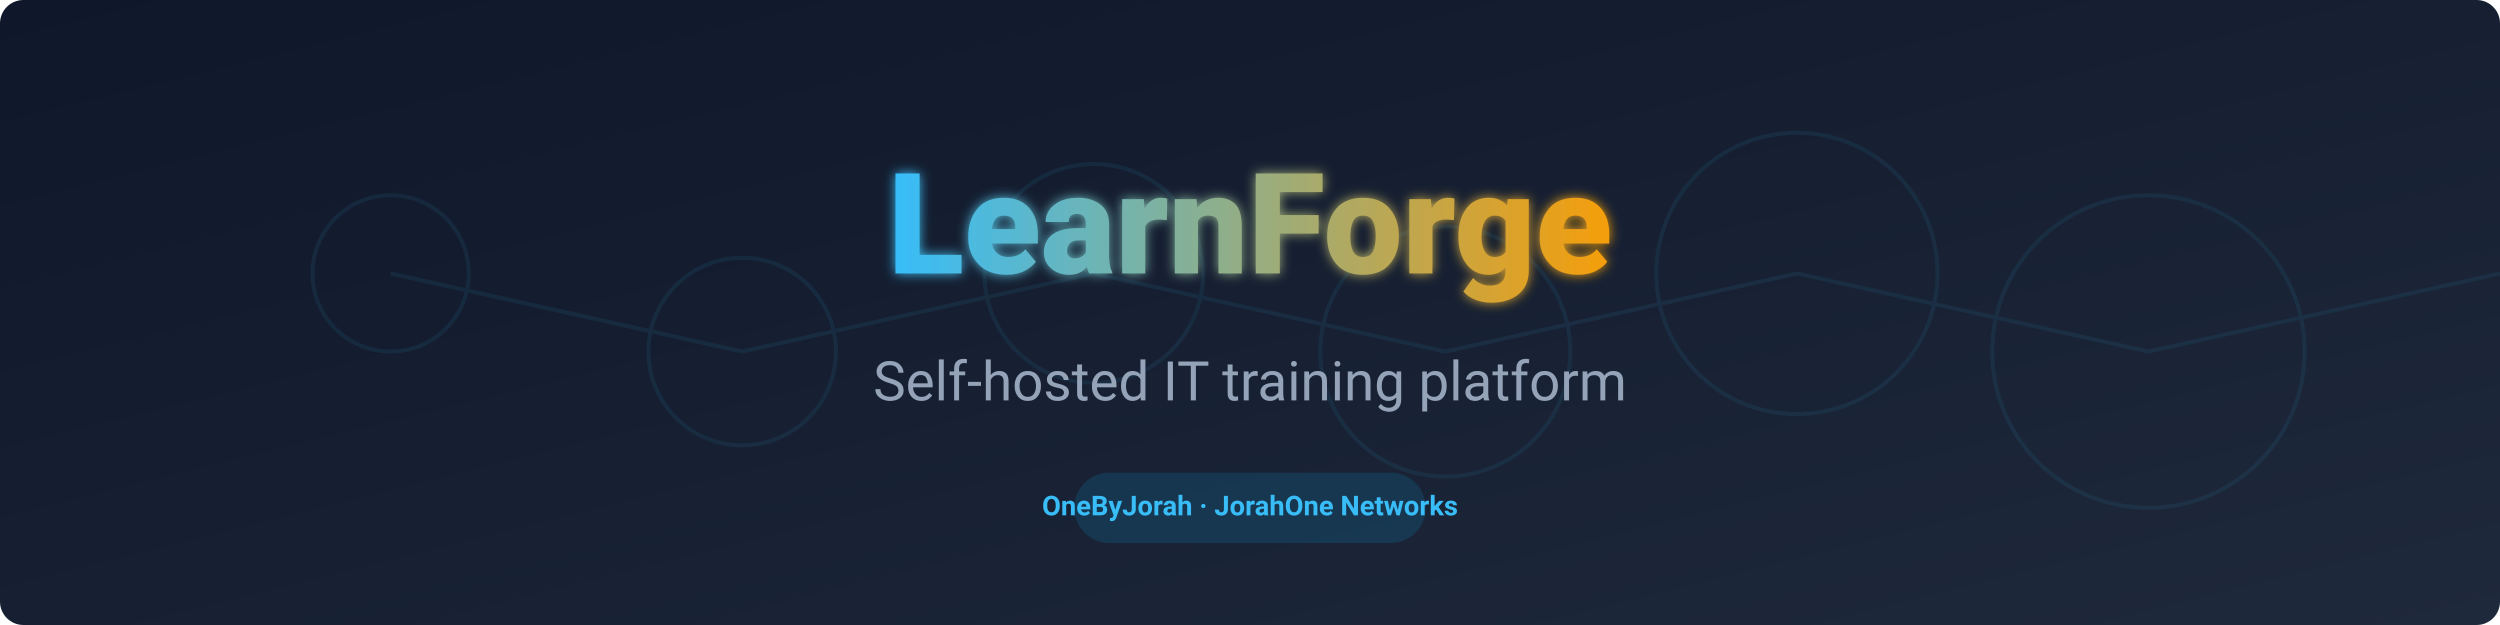
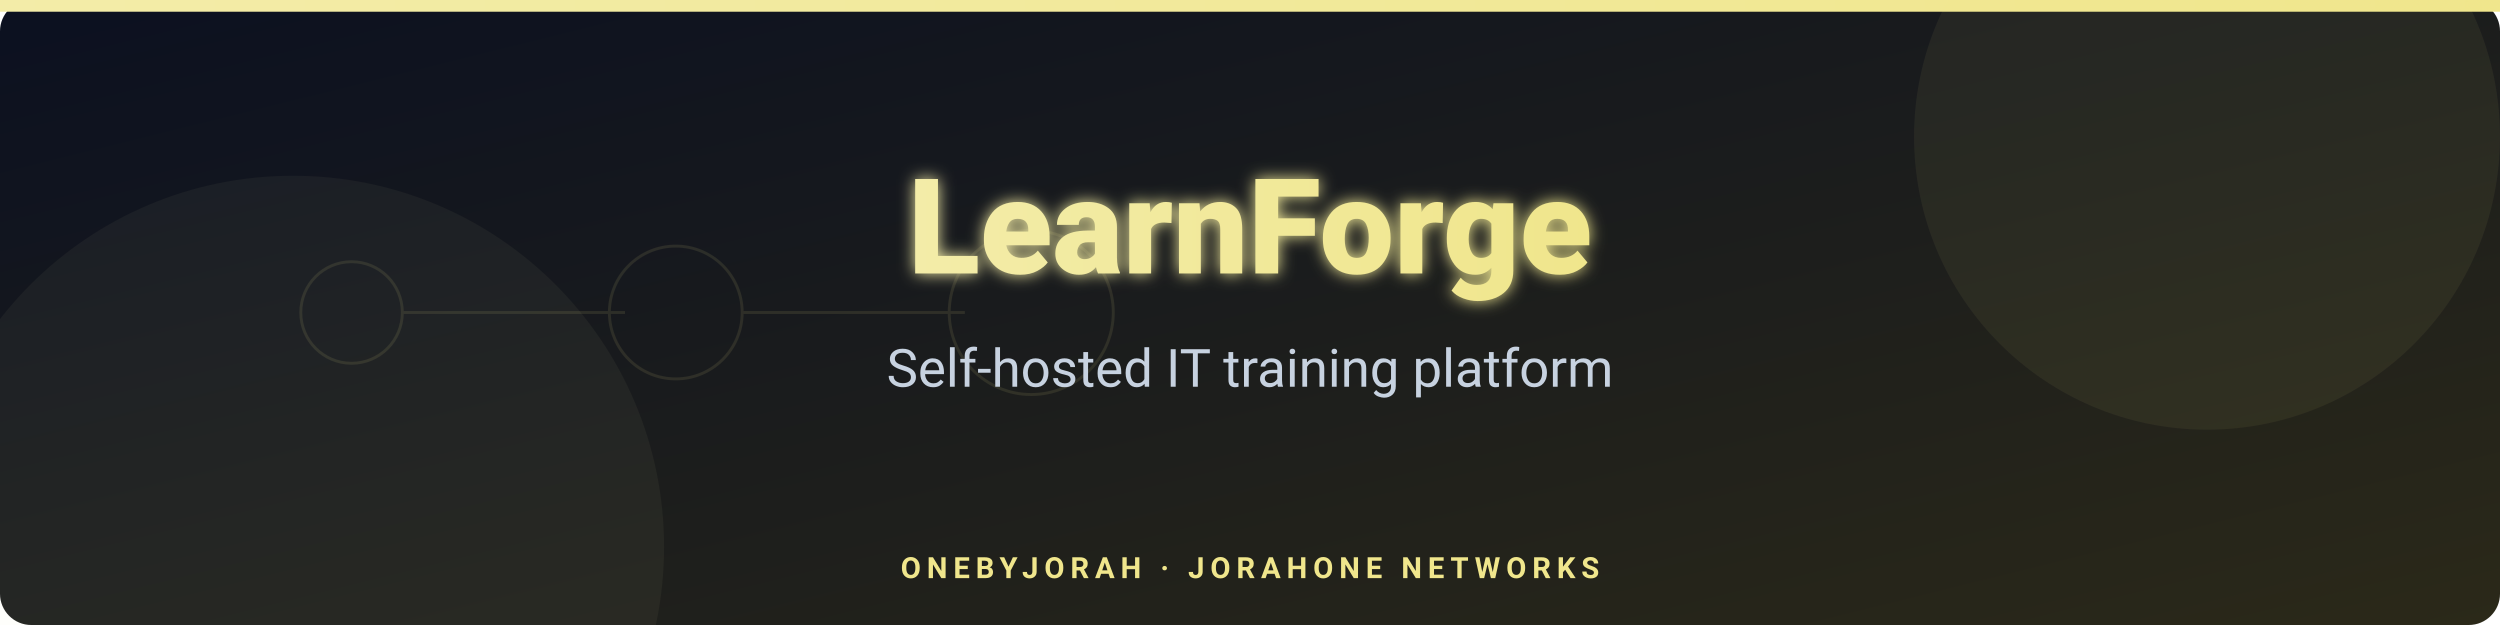
- <svg xmlns="http://www.w3.org/2000/svg" viewBox="0 0 1280 320" width="1280" height="320">
+ <svg xmlns="http://www.w3.org/2000/svg" viewBox="0 0 1280 320" width="1280" height="320" role="img" aria-label="LearnForge">
  <defs>
    <linearGradient id="bg" x1="0%" y1="0%" x2="100%" y2="100%">
-       <stop offset="0%" style="stop-color:#0f172a;stop-opacity:1" />
-       <stop offset="100%" style="stop-color:#1e293b;stop-opacity:1" />
+       <stop offset="0%" stop-color="#0b1020" />
+       <stop offset="100%" stop-color="#2b2919" />
    </linearGradient>
    <linearGradient id="accent" x1="0%" y1="0%" x2="100%" y2="0%">
-       <stop offset="0%" style="stop-color:#38bdf8;stop-opacity:1" />
-       <stop offset="100%" style="stop-color:#f59e0b;stop-opacity:1" />
+       <stop offset="0%" stop-color="#f3eca8" />
+       <stop offset="100%" stop-color="#f0e68c" />
    </linearGradient>
    <filter id="glow" x="-20%" y="-20%" width="140%" height="140%">
-       <feGaussianBlur stdDeviation="3" result="blur" />
-       <feComposite in="SourceGraphic" in2="blur" operator="over" />
+       <feGaussianBlur stdDeviation="4" result="b" />
+       <feComposite in="SourceGraphic" in2="b" operator="over" />
    </filter>
  </defs>
-   <rect width="1280" height="320" fill="url(#bg)" rx="12" />
-   <g opacity="0.08" stroke="#38bdf8" stroke-width="2" fill="none">
-     <circle cx="200" cy="140" r="40" />
-     <line x1="200" y1="140" x2="380" y2="180" />
-     <circle cx="380" cy="180" r="48" />
-     <line x1="380" y1="180" x2="560" y2="140" />
-     <circle cx="560" cy="140" r="56" />
-     <line x1="560" y1="140" x2="740" y2="180" />
-     <circle cx="740" cy="180" r="64" />
-     <line x1="740" y1="180" x2="920" y2="140" />
-     <circle cx="920" cy="140" r="72" />
-     <line x1="920" y1="140" x2="1100" y2="180" />
-     <circle cx="1100" cy="180" r="80" />
-     <line x1="1100" y1="180" x2="1280" y2="140" />
+   <rect width="1280" height="320" rx="16" fill="url(#bg)" />
+   <rect x="0" y="0" width="1280" height="6" fill="url(#accent)" />
+   <circle cx="1130" cy="70" r="150" fill="#f0e68c" opacity="0.06" />
+   <circle cx="150" cy="280" r="190" fill="#f3eca8" opacity="0.05" />
+   <g opacity="0.10" stroke="#f0e68c" stroke-width="1.5" fill="none">
+     <circle cx="180" cy="160" r="26" />
+     <line x1="206" y1="160" x2="320" y2="160" />
+     <circle cx="346" cy="160" r="34" />
+     <line x1="380" y1="160" x2="494" y2="160" />
+     <circle cx="528" cy="160" r="42" />
  </g>
-   <text x="640" y="140" font-family="-apple-system,BlinkMacSystemFont,Segoe UI,Roboto,Helvetica,Arial,sans-serif" font-size="72" font-weight="800" fill="url(#accent)" text-anchor="middle" filter="url(#glow)">LearnForge</text>
-   <text x="640" y="205" font-family="-apple-system,BlinkMacSystemFont,Segoe UI,Roboto,Helvetica,Arial,sans-serif" font-size="28" fill="#94a3b8" text-anchor="middle">Self-hosted IT training platform</text>
-   <g transform="translate(640, 260)" text-anchor="middle">
-     <rect x="-90" y="-18" width="180" height="36" rx="18" fill="#0ea5e9" opacity="0.15" />
-     <text font-family="-apple-system,BlinkMacSystemFont,Segoe UI,Roboto,Helvetica,Arial,sans-serif" font-size="14" font-weight="600" fill="#38bdf8" dominant-baseline="middle">OneByJorah · JorahOne Networks</text>
-   </g>
+   <text x="640" y="140" font-family="-apple-system,BlinkMacSystemFont,Segoe UI,Roboto,Helvetica,Arial,sans-serif" font-size="68" font-weight="800" fill="url(#accent)" text-anchor="middle" filter="url(#glow)">LearnForge</text>
+   <text x="640" y="198" font-family="-apple-system,BlinkMacSystemFont,Segoe UI,Roboto,Helvetica,Arial,sans-serif" font-size="27" fill="#c7d2e0" text-anchor="middle">Self-hosted IT training platform</text>
+   <text x="640" y="252" font-family="-apple-system,BlinkMacSystemFont,Segoe UI,Roboto,Helvetica,Arial,sans-serif" font-size="18" fill="#f3eca8" opacity="0.85" text-anchor="middle" />
+   <text x="640" y="296" font-family="-apple-system,BlinkMacSystemFont,Segoe UI,Roboto,Helvetica,Arial,sans-serif" font-size="15" font-weight="600" fill="#f0e68c" letter-spacing="3" text-anchor="middle">ONEBYJORAH  ·  JORAHONE NETWORKS</text>
</svg>
